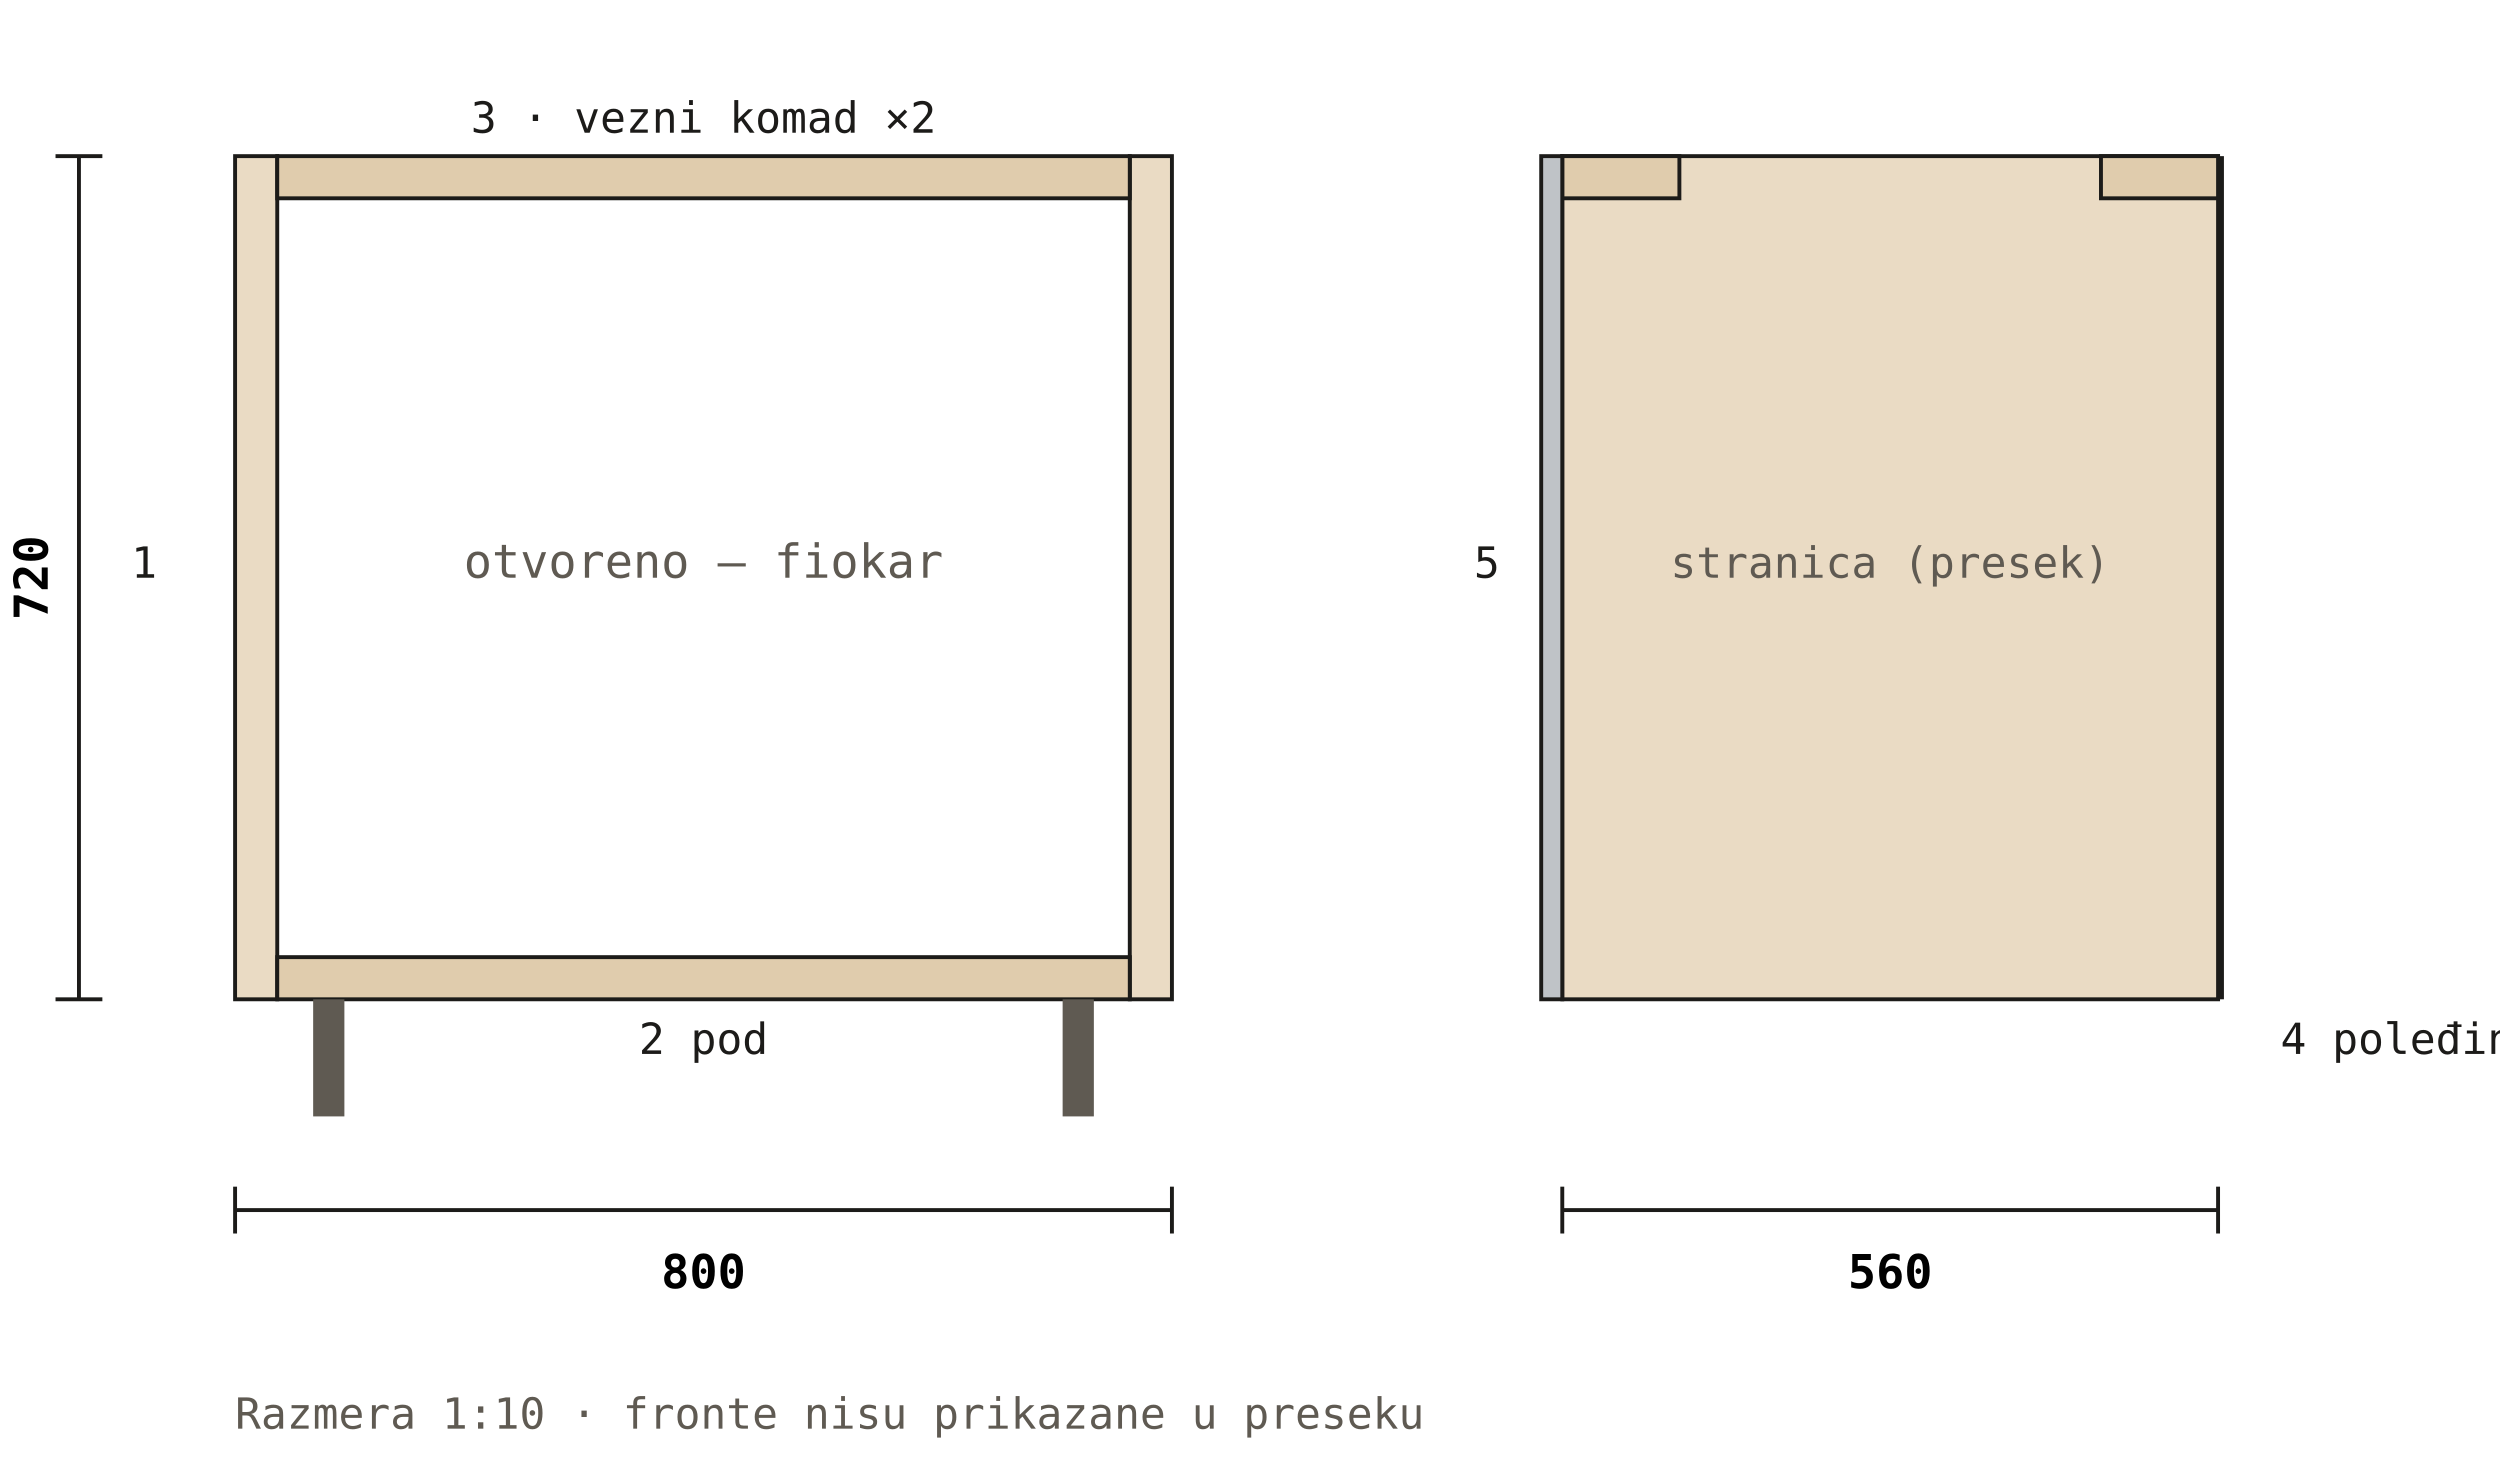
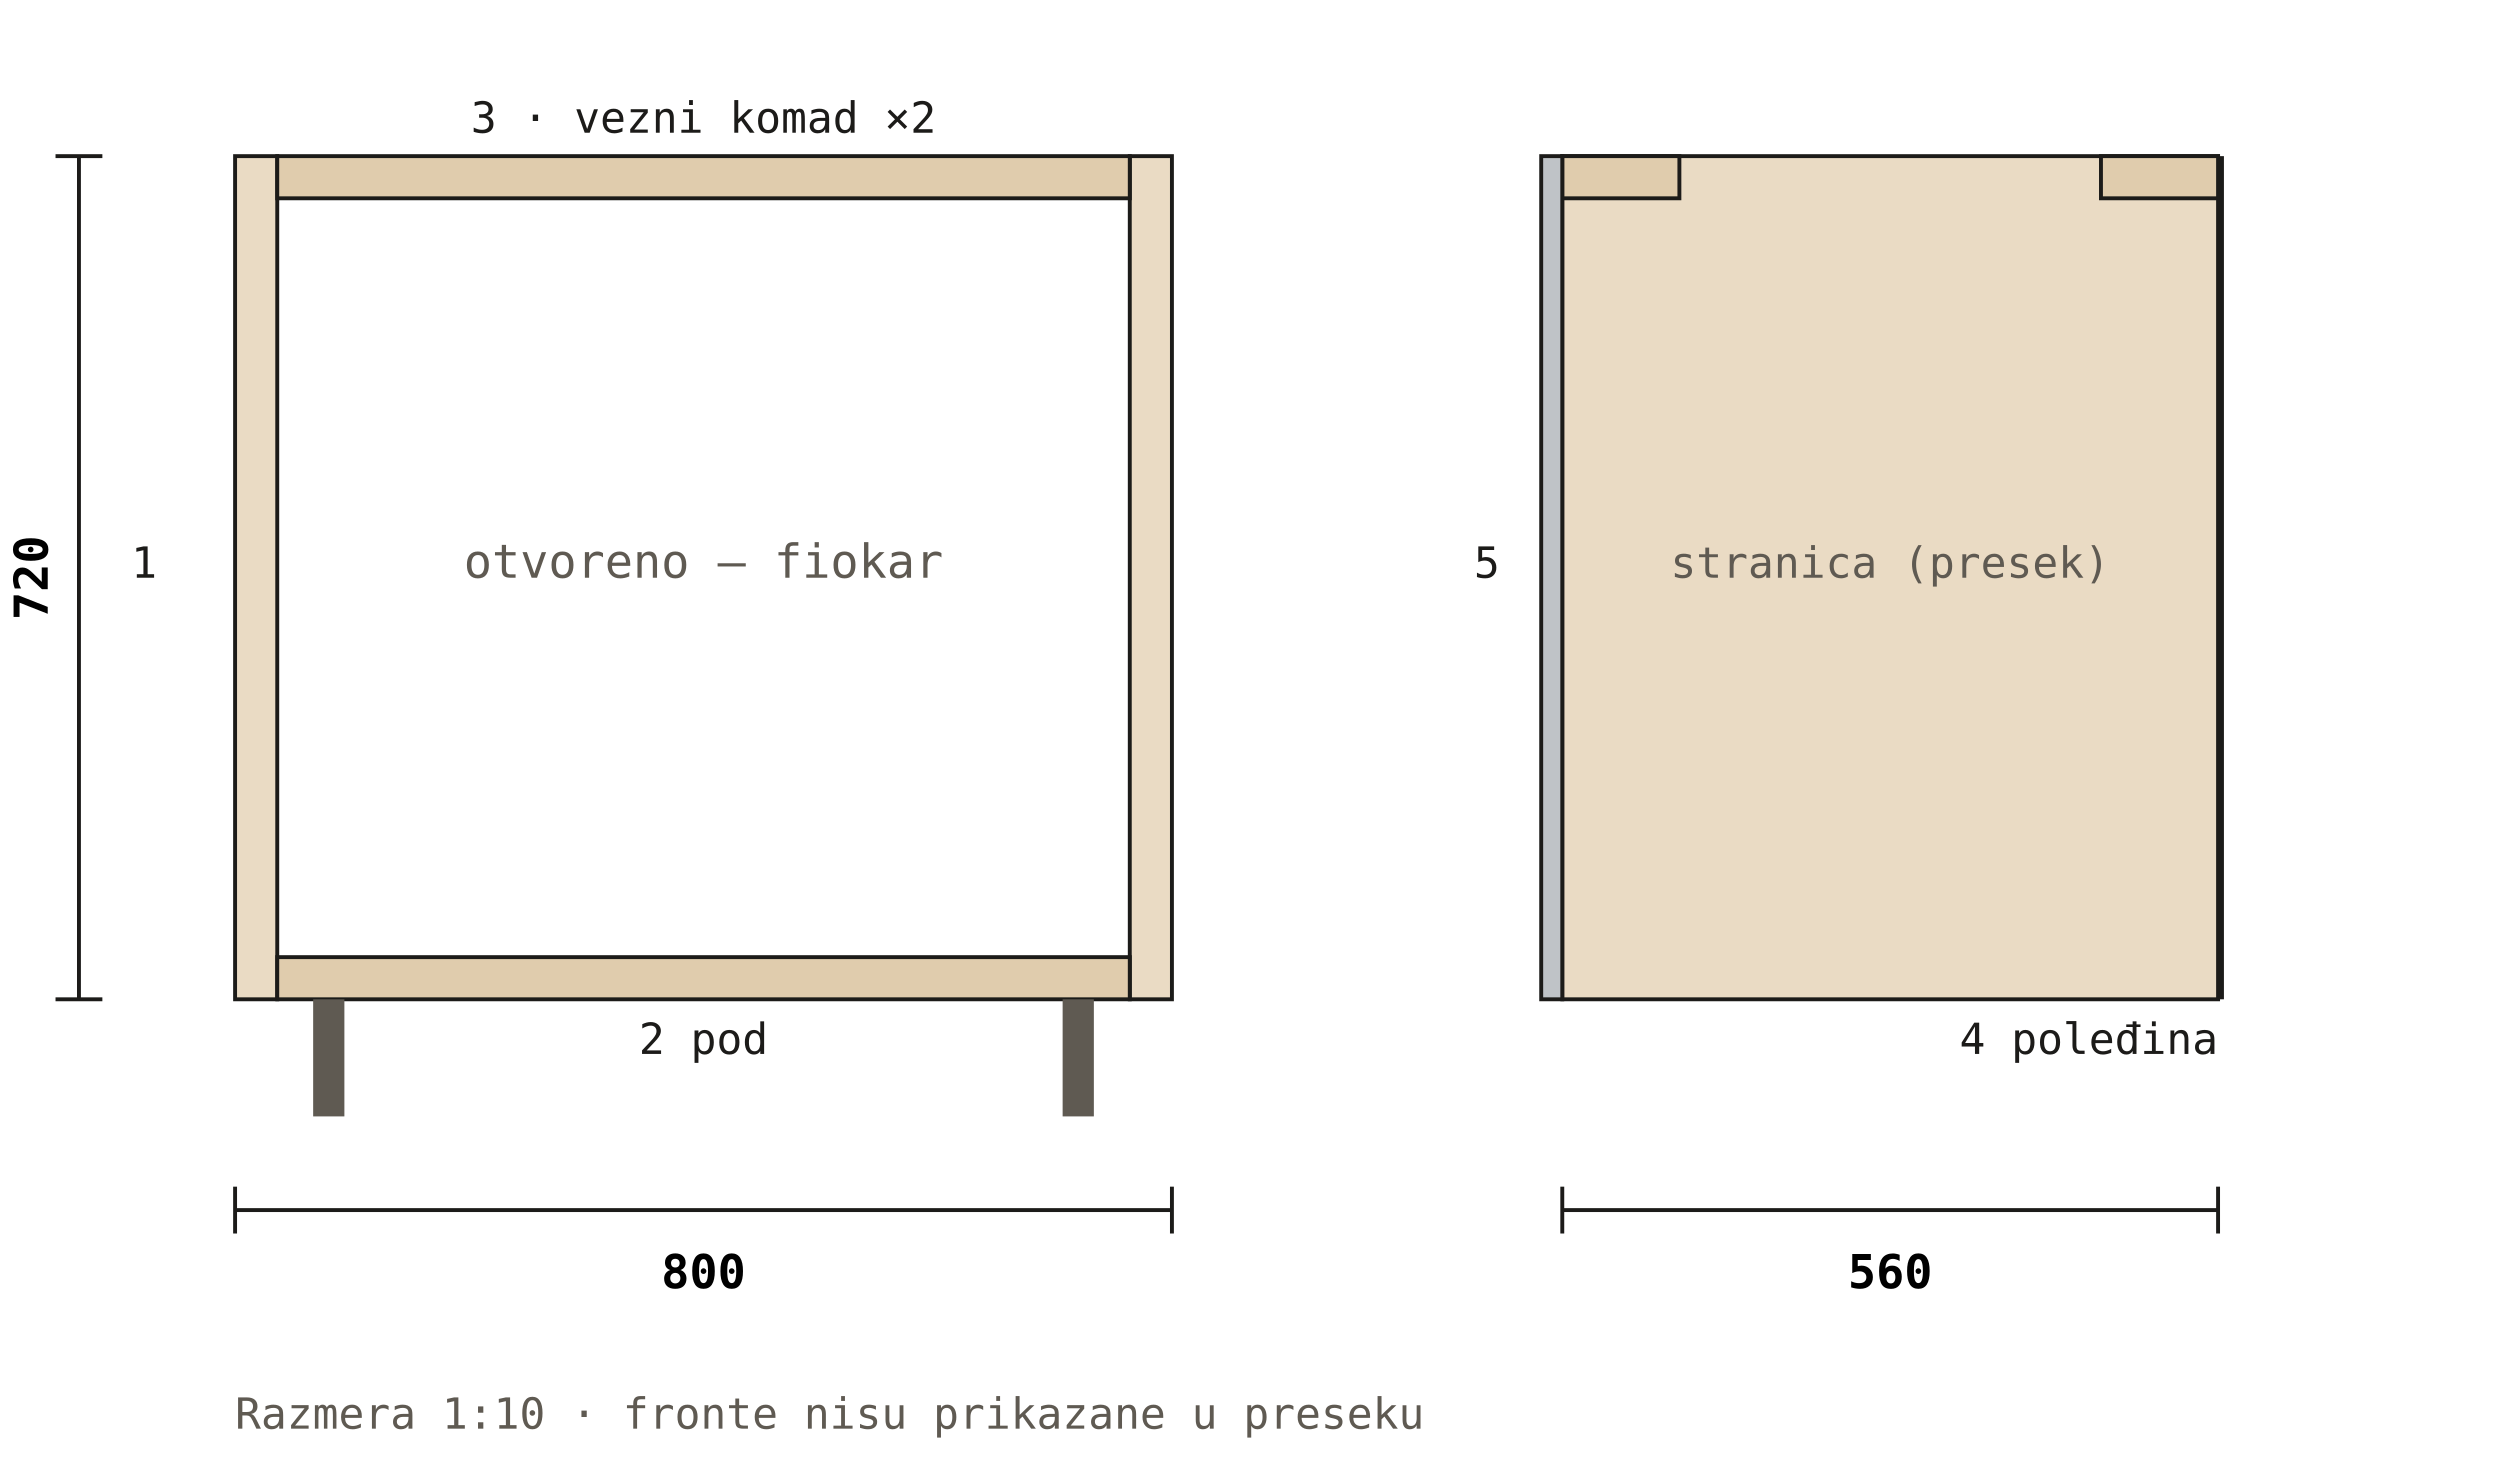
<svg xmlns="http://www.w3.org/2000/svg" viewBox="0 0 640 380" role="img" aria-label="D1: pogled spreda na korpus 800×720 sa označenim delovima i bočni presek dubine 560" width="300" height="178" style="font-family: &quot;IBM Plex Mono&quot;, ui-monospace, monospace; font-weight: 400; text-anchor: start; dominant-baseline: auto;">
  <g>
    <rect x="60" y="40" width="10.8" height="216" fill="#EADBC4" stroke="#1C1B19" />
    <rect x="289.2" y="40" width="10.8" height="216" fill="#EADBC4" stroke="#1C1B19" />
    <rect x="70.8" y="245.2" width="218.4" height="10.8" fill="#E0CCAD" stroke="#1C1B19" />
    <rect x="70.8" y="40" width="218.4" height="10.8" fill="#E0CCAD" stroke="#1C1B19" />
    <rect x="80" y="256" width="8" height="30" fill="#5F5A52" />
    <rect x="272" y="256" width="8" height="30" fill="#5F5A52" />
    <text x="180" y="148" text-anchor="middle" font-size="12" fill="#5F5A52" style="font-family: &quot;IBM Plex Mono&quot;, ui-monospace, monospace; font-weight: 400; text-anchor: middle; dominant-baseline: auto;">otvoreno — fiokar</text>
    <text x="40" y="148" text-anchor="end" font-size="11" fill="#1C1B19" style="font-family: &quot;IBM Plex Mono&quot;, ui-monospace, monospace; font-weight: 400; text-anchor: end; dominant-baseline: auto;">1</text>
    <text x="180" y="270" text-anchor="middle" font-size="11" fill="#1C1B19" style="font-family: &quot;IBM Plex Mono&quot;, ui-monospace, monospace; font-weight: 400; text-anchor: middle; dominant-baseline: auto;">2 pod</text>
    <text x="180" y="34" text-anchor="middle" font-size="11" fill="#1C1B19" style="font-family: &quot;IBM Plex Mono&quot;, ui-monospace, monospace; font-weight: 400; text-anchor: middle; dominant-baseline: auto;">3 · vezni komad ×2</text>
  </g>
  <line x1="60" y1="310" x2="300" y2="310" stroke="#1C1B19" />
  <line x1="60" y1="304" x2="60" y2="316" stroke="#1C1B19" />
  <line x1="300" y1="304" x2="300" y2="316" stroke="#1C1B19" />
  <text x="180" y="330" text-anchor="middle" font-size="12" font-weight="600" style="font-family: &quot;IBM Plex Mono&quot;, ui-monospace, monospace; font-weight: 600; text-anchor: middle; dominant-baseline: auto;">800</text>
  <line x1="20" y1="40" x2="20" y2="256" stroke="#1C1B19" />
  <line x1="14" y1="40" x2="26" y2="40" stroke="#1C1B19" />
  <line x1="14" y1="256" x2="26" y2="256" stroke="#1C1B19" />
  <text x="12" y="148" font-size="12" font-weight="600" transform="rotate(-90 12 148)" text-anchor="middle" style="font-family: &quot;IBM Plex Mono&quot;, ui-monospace, monospace; font-weight: 600; text-anchor: middle; dominant-baseline: auto;">720</text>
  <g>
    <rect x="400" y="40" width="168" height="216" fill="#EADBC4" stroke="#1C1B19" />
    <rect x="568" y="40" width="1.5" height="216" fill="#1C1B19" />
    <rect x="400" y="40" width="30" height="10.8" fill="#E0CCAD" stroke="#1C1B19" />
    <rect x="538" y="40" width="30" height="10.8" fill="#E0CCAD" stroke="#1C1B19" />
    <rect x="394.6" y="40" width="5.4" height="216" fill="#BFC3C7" stroke="#1C1B19" />
    <text x="484" y="148" text-anchor="middle" font-size="11" fill="#5F5A52" style="font-family: &quot;IBM Plex Mono&quot;, ui-monospace, monospace; font-weight: 400; text-anchor: middle; dominant-baseline: auto;">stranica (presek)</text>
    <text x="384" y="148" text-anchor="end" font-size="11" fill="#1C1B19" style="font-family: &quot;IBM Plex Mono&quot;, ui-monospace, monospace; font-weight: 400; text-anchor: end; dominant-baseline: auto;">5</text>
-     <text x="584" y="270" font-size="11" fill="#1C1B19" style="font-family: &quot;IBM Plex Mono&quot;, ui-monospace, monospace; font-weight: 400; text-anchor: start; dominant-baseline: auto;">4 poleđina</text>
+     <text x="568" y="270" text-anchor="end" font-size="11" fill="#1C1B19" style="font-family: &quot;IBM Plex Mono&quot;, ui-monospace, monospace; font-weight: 400; text-anchor: end; dominant-baseline: auto;">4 poleđina</text>
    <line x1="400" y1="310" x2="568" y2="310" stroke="#1C1B19" />
    <line x1="400" y1="304" x2="400" y2="316" stroke="#1C1B19" />
    <line x1="568" y1="304" x2="568" y2="316" stroke="#1C1B19" />
    <text x="484" y="330" text-anchor="middle" font-size="12" font-weight="600" style="font-family: &quot;IBM Plex Mono&quot;, ui-monospace, monospace; font-weight: 600; text-anchor: middle; dominant-baseline: auto;">560</text>
  </g>
  <text x="60" y="366" font-size="11" fill="#5F5A52" style="font-family: &quot;IBM Plex Mono&quot;, ui-monospace, monospace; font-weight: 400; text-anchor: start; dominant-baseline: auto;">Razmera 1:10 · fronte nisu prikazane u preseku</text>
</svg>
